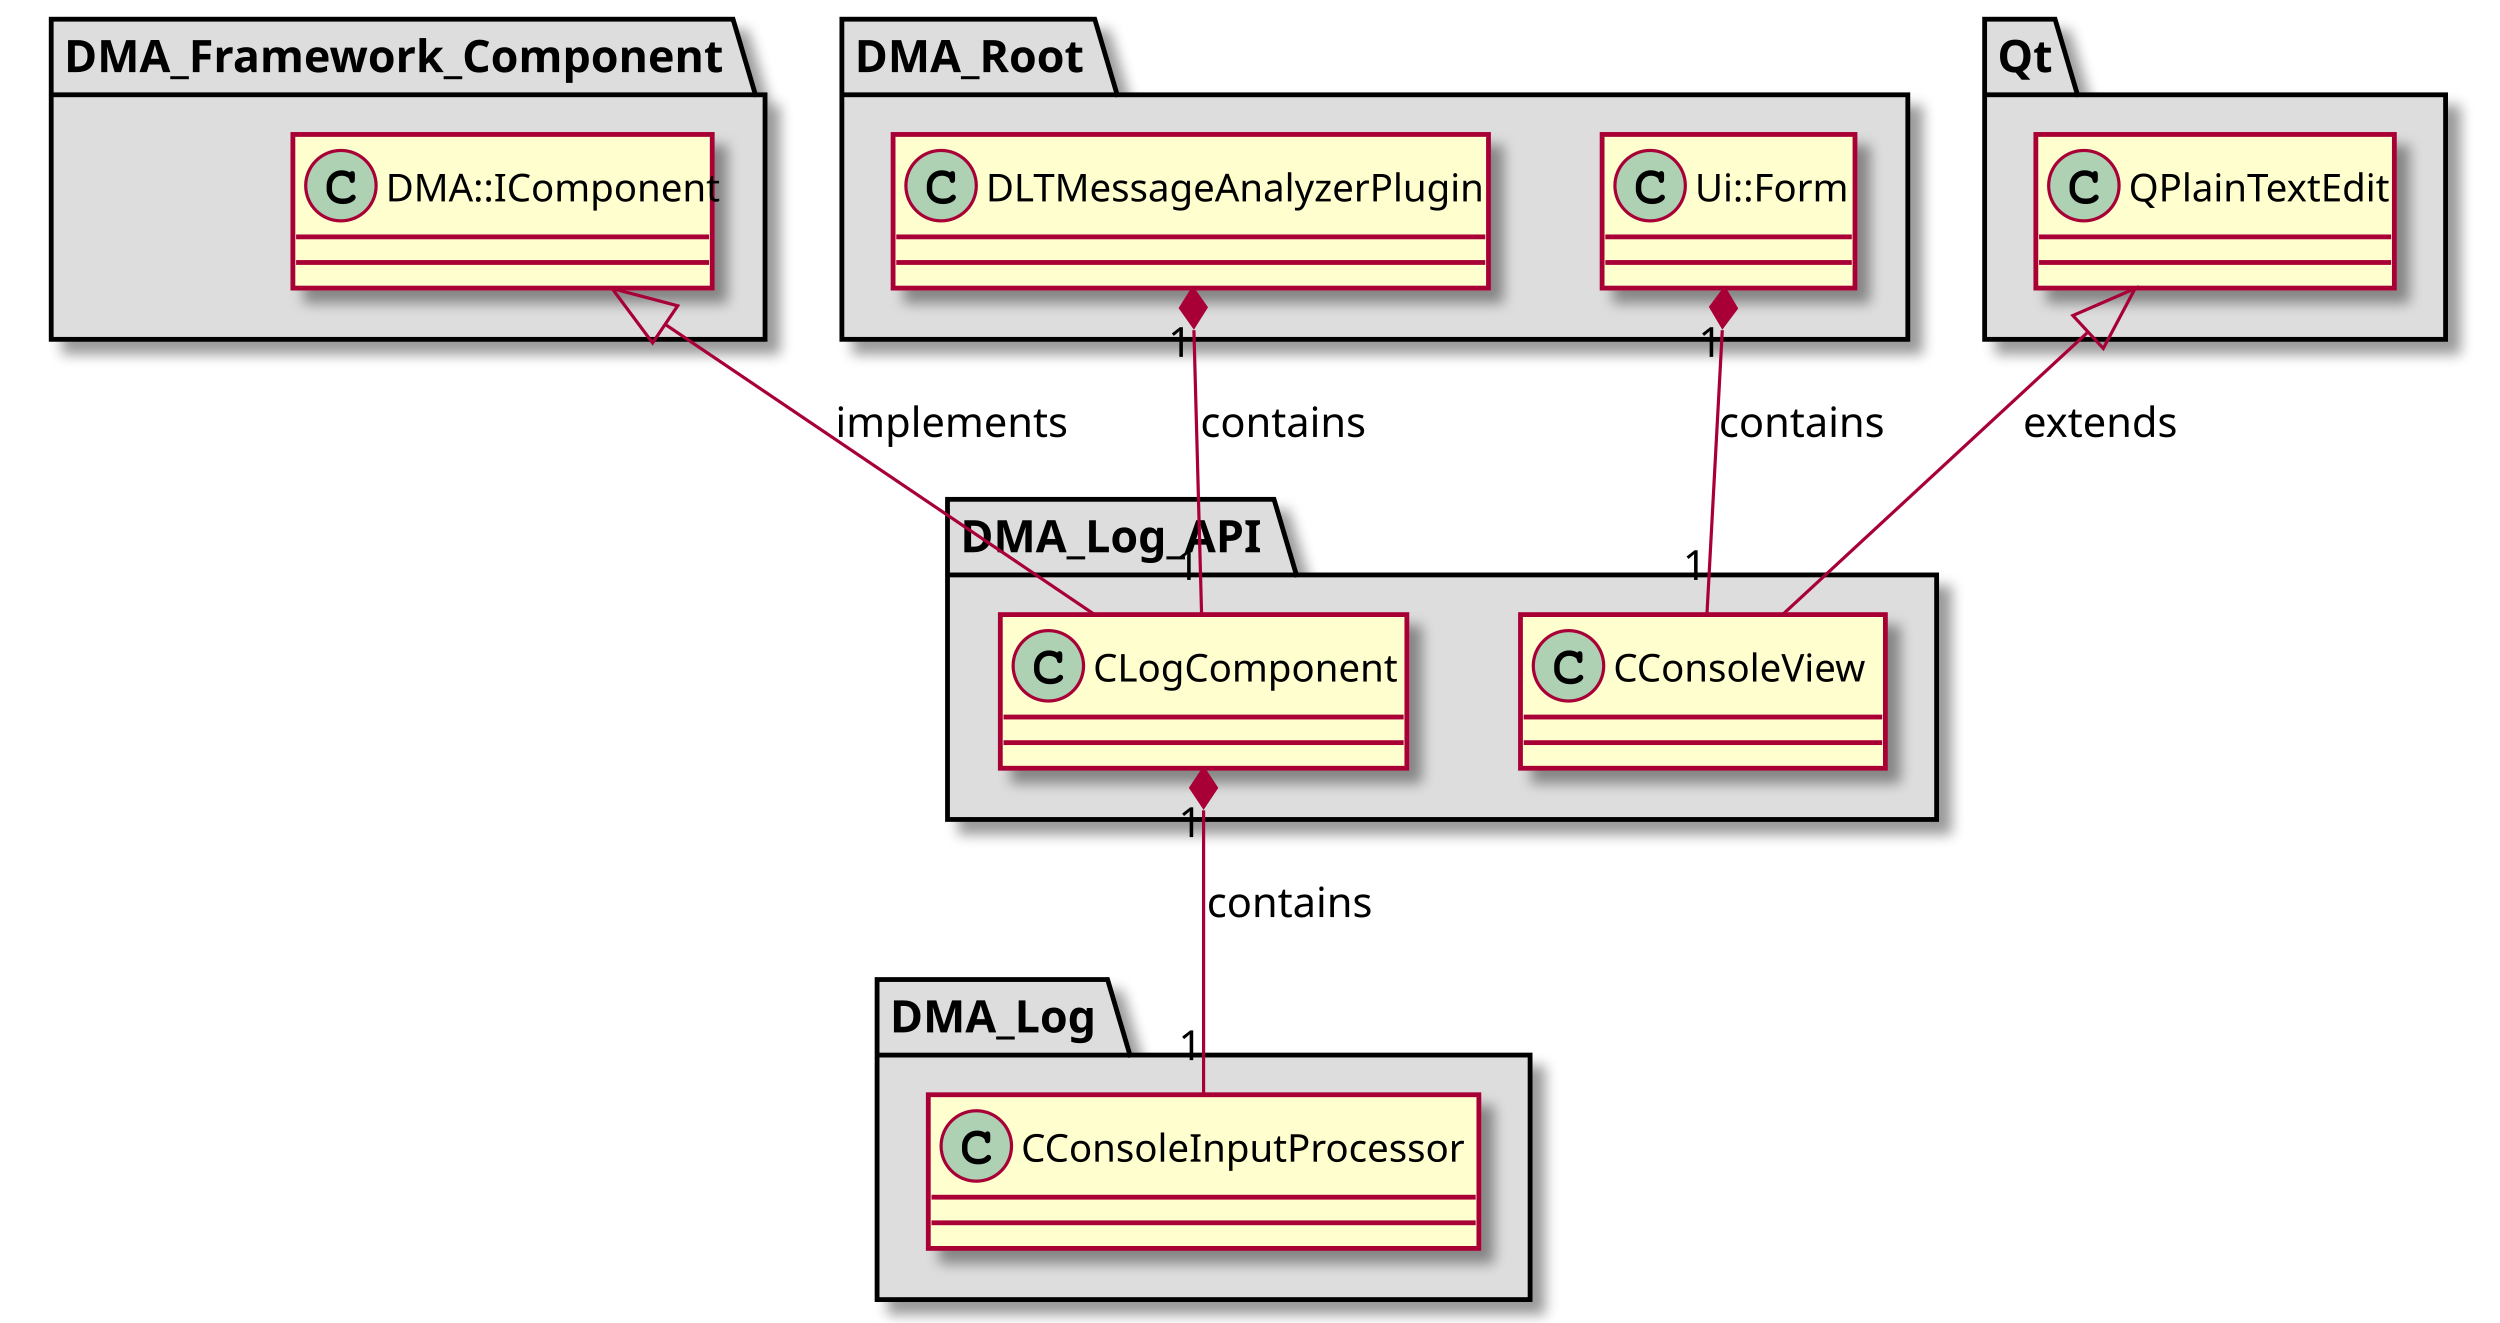
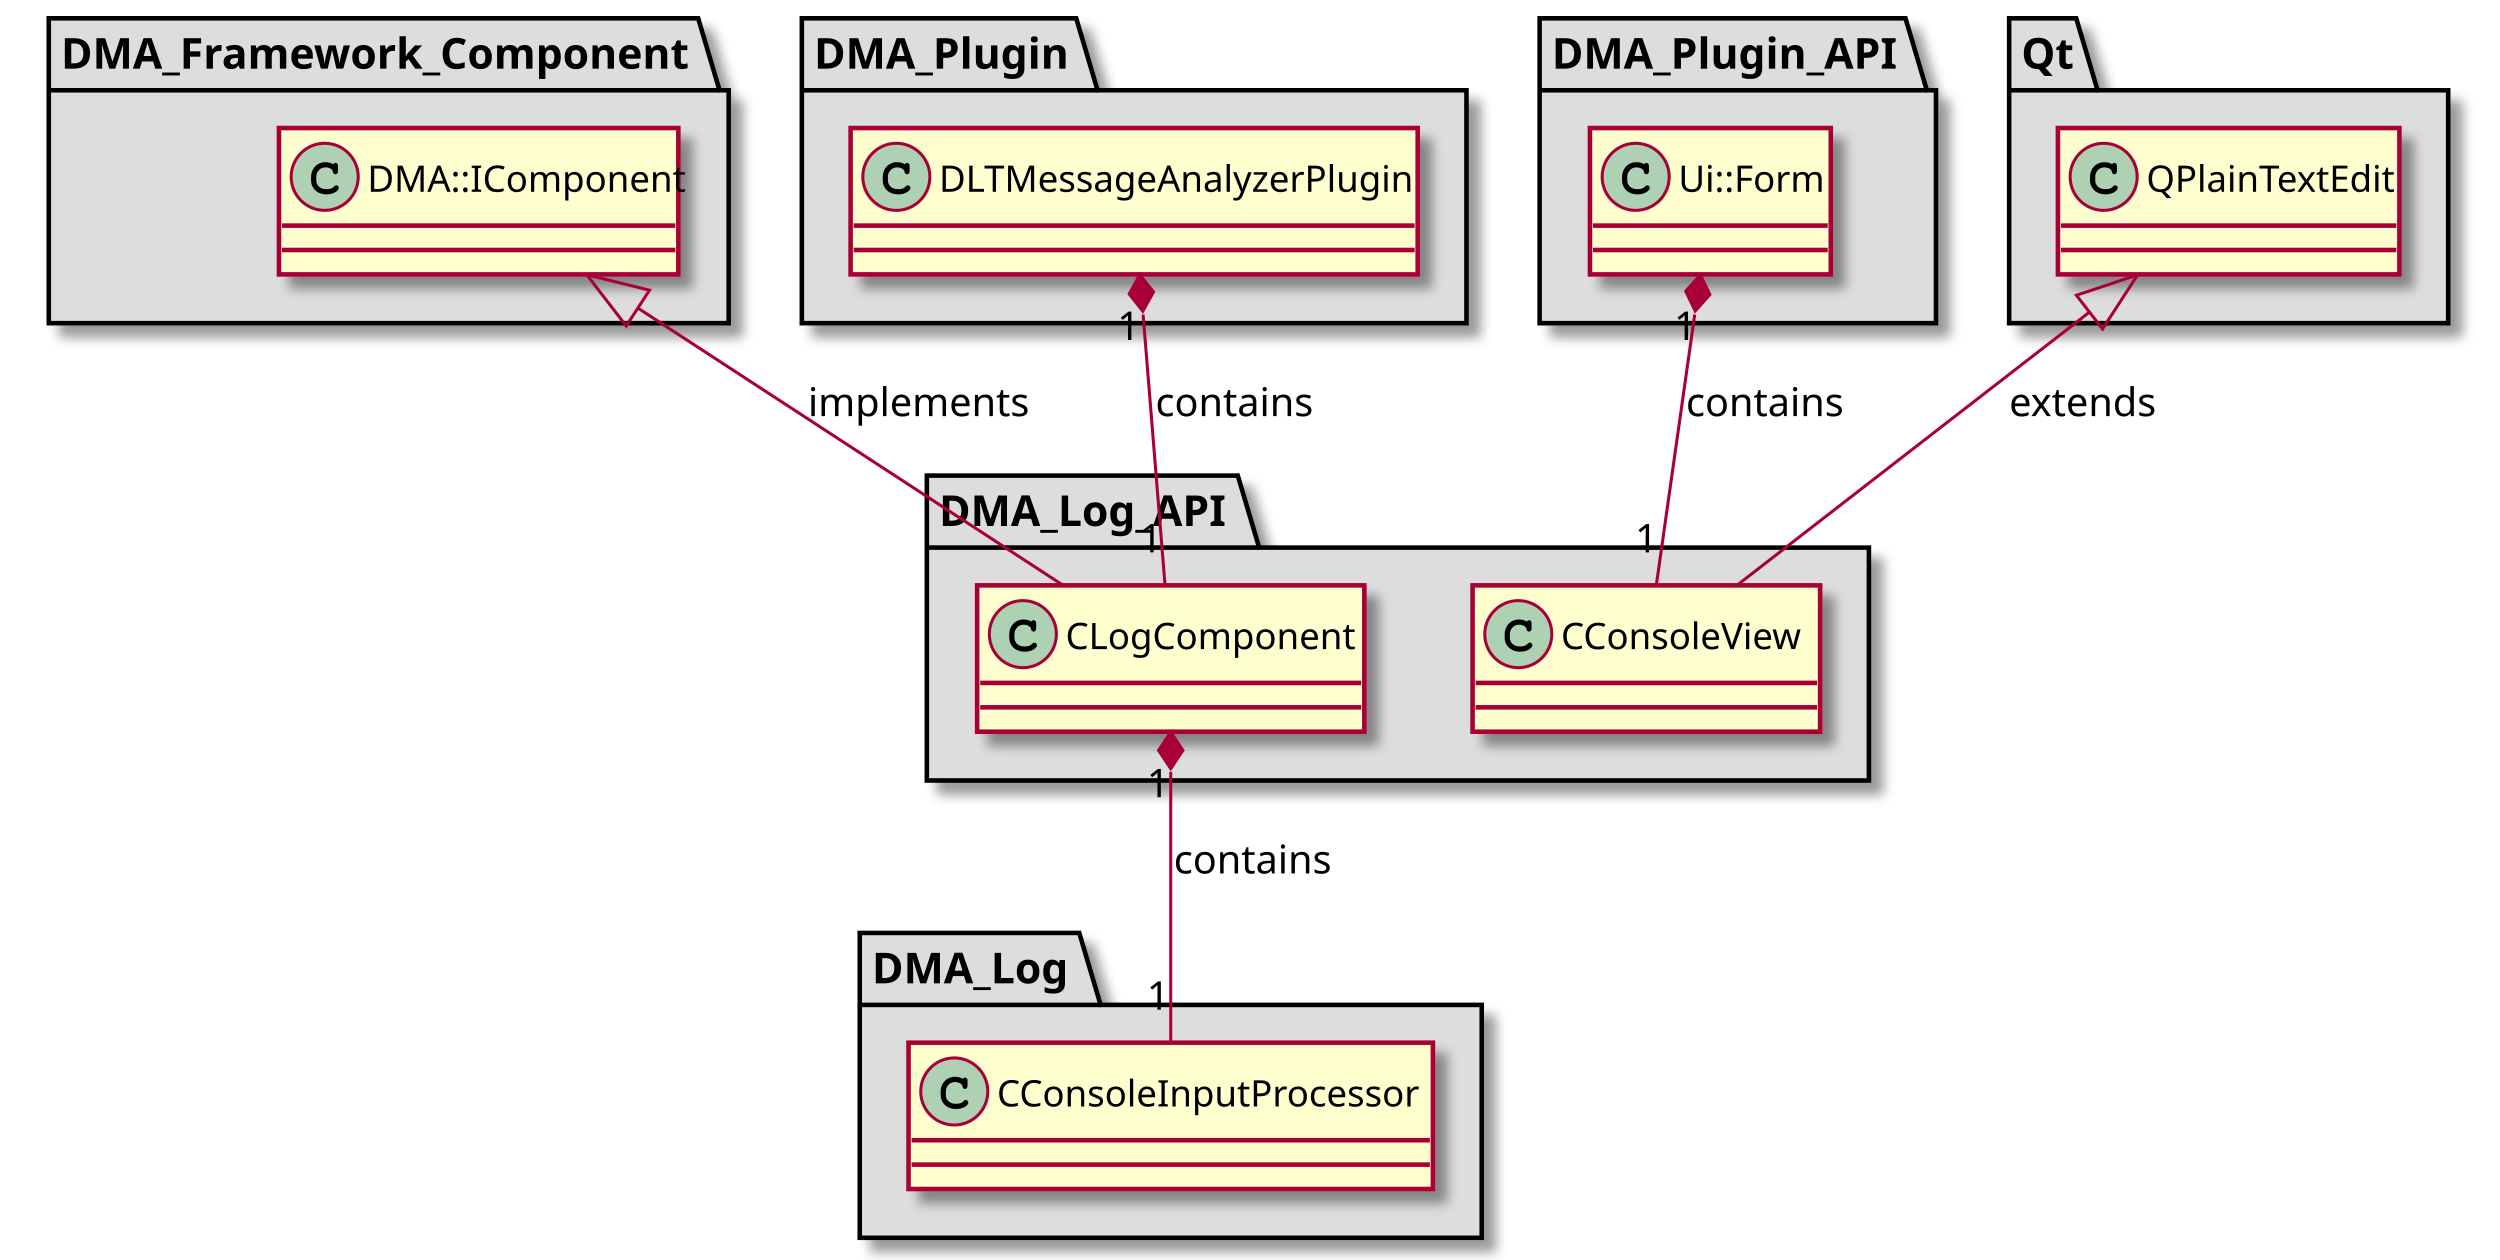
- <svg xmlns="http://www.w3.org/2000/svg" contentScriptType="application/ecmascript" contentStyleType="text/css" height="413px" preserveAspectRatio="none" style="width:781px;height:413px;background:#FEFEFE;" version="1.1" viewBox="0 0 781 413" width="781px" zoomAndPan="magnify">
+ <svg xmlns="http://www.w3.org/2000/svg" contentScriptType="application/ecmascript" contentStyleType="text/css" height="413px" preserveAspectRatio="none" style="width:820px;height:413px;background:#FEFEFE;" version="1.1" viewBox="0 0 820 413" width="820px" zoomAndPan="magnify">
  <defs>
-     <filter height="300%" id="f1wve97qsar5f6" width="300%" x="-1" y="-1">
+     <filter height="300%" id="f16251mkfklags" width="300%" x="-1" y="-1">
      <feGaussianBlur result="blurOut" stdDeviation="2.0" />
      <feColorMatrix in="blurOut" result="blurOut2" type="matrix" values="0 0 0 0 0 0 0 0 0 0 0 0 0 0 0 0 0 0 .4 0" />
      <feOffset dx="4.0" dy="4.0" in="blurOut2" result="blurOut3" />
      <feBlend in="SourceGraphic" in2="blurOut3" mode="normal" />
    </filter>
  </defs>
  <g>
-     <polygon fill="#DDDDDD" filter="url(#f1wve97qsar5f6)" points="16,6,229,6,236,29.609,239,29.609,239,106,16,106,16,6" style="stroke:#000000;stroke-width:1.5;" />
+     <polygon fill="#DDDDDD" filter="url(#f16251mkfklags)" points="16,6,229,6,236,29.609,239,29.609,239,106,16,106,16,6" style="stroke:#000000;stroke-width:1.5;" />
    <line style="stroke:#000000;stroke-width:1.5;" x1="16" x2="236" y1="29.609" y2="29.609" />
    <text fill="#000000" font-family="sans-serif" font-size="14" font-weight="bold" lengthAdjust="spacingAndGlyphs" textLength="207" x="20" y="22.533">DMA_Framework_Component</text>
-     <polygon fill="#DDDDDD" filter="url(#f1wve97qsar5f6)" points="274,306,346,306,353,329.609,478,329.609,478,406,274,406,274,306" style="stroke:#000000;stroke-width:1.5;" />
-     <line style="stroke:#000000;stroke-width:1.5;" x1="274" x2="353" y1="329.609" y2="329.609" />
-     <text fill="#000000" font-family="sans-serif" font-size="14" font-weight="bold" lengthAdjust="spacingAndGlyphs" textLength="66" x="278" y="322.533">DMA_Log</text>
-     <polygon fill="#DDDDDD" filter="url(#f1wve97qsar5f6)" points="296,156,398,156,405,179.609,605,179.609,605,256,296,256,296,156" style="stroke:#000000;stroke-width:1.5;" />
-     <line style="stroke:#000000;stroke-width:1.5;" x1="296" x2="405" y1="179.609" y2="179.609" />
-     <text fill="#000000" font-family="sans-serif" font-size="14" font-weight="bold" lengthAdjust="spacingAndGlyphs" textLength="96" x="300" y="172.533">DMA_Log_API</text>
-     <polygon fill="#DDDDDD" filter="url(#f1wve97qsar5f6)" points="263,6,342,6,349,29.609,596,29.609,596,106,263,106,263,6" style="stroke:#000000;stroke-width:1.5;" />
-     <line style="stroke:#000000;stroke-width:1.5;" x1="263" x2="349" y1="29.609" y2="29.609" />
-     <text fill="#000000" font-family="sans-serif" font-size="14" font-weight="bold" lengthAdjust="spacingAndGlyphs" textLength="73" x="267" y="22.533">DMA_Root</text>
-     <polygon fill="#DDDDDD" filter="url(#f1wve97qsar5f6)" points="620,6,642,6,649,29.609,764,29.609,764,106,620,106,620,6" style="stroke:#000000;stroke-width:1.5;" />
-     <line style="stroke:#000000;stroke-width:1.5;" x1="620" x2="649" y1="29.609" y2="29.609" />
-     <text fill="#000000" font-family="sans-serif" font-size="14" font-weight="bold" lengthAdjust="spacingAndGlyphs" textLength="16" x="624" y="22.533">Qt</text>
-     <rect codeLine="8" fill="#FEFECE" filter="url(#f1wve97qsar5f6)" height="48" id="DMA::IComponent" style="stroke:#A80036;stroke-width:1.5;" width="131" x="91.5" y="42" />
+     <polygon fill="#DDDDDD" filter="url(#f16251mkfklags)" points="282,306,354,306,361,329.609,486,329.609,486,406,282,406,282,306" style="stroke:#000000;stroke-width:1.5;" />
+     <line style="stroke:#000000;stroke-width:1.5;" x1="282" x2="361" y1="329.609" y2="329.609" />
+     <text fill="#000000" font-family="sans-serif" font-size="14" font-weight="bold" lengthAdjust="spacingAndGlyphs" textLength="66" x="286" y="322.533">DMA_Log</text>
+     <polygon fill="#DDDDDD" filter="url(#f16251mkfklags)" points="304,156,406,156,413,179.609,613,179.609,613,256,304,256,304,156" style="stroke:#000000;stroke-width:1.5;" />
+     <line style="stroke:#000000;stroke-width:1.5;" x1="304" x2="413" y1="179.609" y2="179.609" />
+     <text fill="#000000" font-family="sans-serif" font-size="14" font-weight="bold" lengthAdjust="spacingAndGlyphs" textLength="96" x="308" y="172.533">DMA_Log_API</text>
+     <polygon fill="#DDDDDD" filter="url(#f16251mkfklags)" points="263,6,353,6,360,29.609,481,29.609,481,106,263,106,263,6" style="stroke:#000000;stroke-width:1.5;" />
+     <line style="stroke:#000000;stroke-width:1.5;" x1="263" x2="360" y1="29.609" y2="29.609" />
+     <text fill="#000000" font-family="sans-serif" font-size="14" font-weight="bold" lengthAdjust="spacingAndGlyphs" textLength="84" x="267" y="22.533">DMA_Plugin</text>
+     <polygon fill="#DDDDDD" filter="url(#f16251mkfklags)" points="505,6,625,6,632,29.609,635,29.609,635,106,505,106,505,6" style="stroke:#000000;stroke-width:1.5;" />
+     <line style="stroke:#000000;stroke-width:1.5;" x1="505" x2="632" y1="29.609" y2="29.609" />
+     <text fill="#000000" font-family="sans-serif" font-size="14" font-weight="bold" lengthAdjust="spacingAndGlyphs" textLength="114" x="509" y="22.533">DMA_Plugin_API</text>
+     <polygon fill="#DDDDDD" filter="url(#f16251mkfklags)" points="659,6,681,6,688,29.609,803,29.609,803,106,659,106,659,6" style="stroke:#000000;stroke-width:1.5;" />
+     <line style="stroke:#000000;stroke-width:1.5;" x1="659" x2="688" y1="29.609" y2="29.609" />
+     <text fill="#000000" font-family="sans-serif" font-size="14" font-weight="bold" lengthAdjust="spacingAndGlyphs" textLength="16" x="663" y="22.533">Qt</text>
+     <rect codeLine="8" fill="#FEFECE" filter="url(#f16251mkfklags)" height="48" id="DMA::IComponent" style="stroke:#A80036;stroke-width:1.5;" width="131" x="91.5" y="42" />
    <ellipse cx="106.5" cy="58" fill="#ADD1B2" rx="11" ry="11" style="stroke:#A80036;stroke-width:1.0;" />
    <path d="M109.266,53.875 Q109.422,53.656 109.609,53.547 Q109.797,53.438 110.016,53.438 Q110.391,53.438 110.625,53.695 Q110.859,53.953 110.859,54.562 L110.859,56.016 Q110.859,56.625 110.625,56.891 Q110.391,57.156 110.016,57.156 Q109.672,57.156 109.469,56.953 Q109.266,56.766 109.156,56.25 Q109.109,55.891 108.922,55.703 Q108.594,55.328 107.984,55.109 Q107.375,54.891 106.75,54.891 Q105.984,54.891 105.352,55.219 Q104.719,55.547 104.227,56.297 Q103.734,57.047 103.734,58.078 L103.734,59.172 Q103.734,60.406 104.625,61.227 Q105.516,62.047 107.109,62.047 Q108.047,62.047 108.703,61.797 Q109.094,61.641 109.516,61.203 Q109.781,60.938 109.93,60.859 Q110.078,60.781 110.281,60.781 Q110.609,60.781 110.867,61.039 Q111.125,61.297 111.125,61.641 Q111.125,61.984 110.781,62.391 Q110.281,62.969 109.484,63.297 Q108.406,63.75 107.109,63.75 Q105.594,63.75 104.391,63.125 Q103.406,62.625 102.719,61.555 Q102.031,60.484 102.031,59.203 L102.031,58.047 Q102.031,56.719 102.648,55.57 Q103.266,54.422 104.359,53.805 Q105.453,53.188 106.688,53.188 Q107.422,53.188 108.07,53.352 Q108.719,53.516 109.266,53.875 Z " fill="#000000" />
    <text fill="#000000" font-family="sans-serif" font-size="12" lengthAdjust="spacingAndGlyphs" textLength="99" x="120.5" y="62.91">DMA::IComponent</text>
    <line style="stroke:#A80036;stroke-width:1.5;" x1="92.5" x2="221.5" y1="74" y2="74" />
    <line style="stroke:#A80036;stroke-width:1.5;" x1="92.5" x2="221.5" y1="82" y2="82" />
-     <rect codeLine="17" fill="#FEFECE" filter="url(#f1wve97qsar5f6)" height="48" id="CConsoleInputProcessor" style="stroke:#A80036;stroke-width:1.5;" width="172" x="290" y="342" />
-     <ellipse cx="305" cy="358" fill="#ADD1B2" rx="11" ry="11" style="stroke:#A80036;stroke-width:1.0;" />
-     <path d="M307.766,353.875 Q307.922,353.656 308.109,353.547 Q308.297,353.438 308.516,353.438 Q308.891,353.438 309.125,353.695 Q309.359,353.953 309.359,354.562 L309.359,356.016 Q309.359,356.625 309.125,356.891 Q308.891,357.156 308.516,357.156 Q308.172,357.156 307.969,356.953 Q307.766,356.766 307.656,356.25 Q307.609,355.891 307.422,355.703 Q307.094,355.328 306.484,355.109 Q305.875,354.891 305.25,354.891 Q304.484,354.891 303.852,355.219 Q303.219,355.547 302.727,356.297 Q302.234,357.047 302.234,358.078 L302.234,359.172 Q302.234,360.406 303.125,361.227 Q304.016,362.047 305.609,362.047 Q306.547,362.047 307.203,361.797 Q307.594,361.641 308.016,361.203 Q308.281,360.938 308.43,360.859 Q308.578,360.781 308.781,360.781 Q309.109,360.781 309.367,361.039 Q309.625,361.297 309.625,361.641 Q309.625,361.984 309.281,362.391 Q308.781,362.969 307.984,363.297 Q306.906,363.75 305.609,363.75 Q304.094,363.75 302.891,363.125 Q301.906,362.625 301.219,361.555 Q300.531,360.484 300.531,359.203 L300.531,358.047 Q300.531,356.719 301.148,355.57 Q301.766,354.422 302.859,353.805 Q303.953,353.188 305.188,353.188 Q305.922,353.188 306.57,353.352 Q307.219,353.516 307.766,353.875 Z " fill="#000000" />
-     <text fill="#000000" font-family="sans-serif" font-size="12" lengthAdjust="spacingAndGlyphs" textLength="140" x="319" y="362.91">CConsoleInputProcessor</text>
-     <line style="stroke:#A80036;stroke-width:1.5;" x1="291" x2="461" y1="374" y2="374" />
-     <line style="stroke:#A80036;stroke-width:1.5;" x1="291" x2="461" y1="382" y2="382" />
-     <rect codeLine="26" fill="#FEFECE" filter="url(#f1wve97qsar5f6)" height="48" id="CConsoleView" style="stroke:#A80036;stroke-width:1.5;" width="114" x="475" y="192" />
-     <ellipse cx="490" cy="208" fill="#ADD1B2" rx="11" ry="11" style="stroke:#A80036;stroke-width:1.0;" />
-     <path d="M492.766,203.875 Q492.922,203.656 493.109,203.547 Q493.297,203.438 493.516,203.438 Q493.891,203.438 494.125,203.695 Q494.359,203.953 494.359,204.562 L494.359,206.016 Q494.359,206.625 494.125,206.891 Q493.891,207.156 493.516,207.156 Q493.172,207.156 492.969,206.953 Q492.766,206.766 492.656,206.25 Q492.609,205.891 492.422,205.703 Q492.094,205.328 491.484,205.109 Q490.875,204.891 490.25,204.891 Q489.484,204.891 488.852,205.219 Q488.219,205.547 487.727,206.297 Q487.234,207.047 487.234,208.078 L487.234,209.172 Q487.234,210.406 488.125,211.227 Q489.016,212.047 490.609,212.047 Q491.547,212.047 492.203,211.797 Q492.594,211.641 493.016,211.203 Q493.281,210.938 493.43,210.859 Q493.578,210.781 493.781,210.781 Q494.109,210.781 494.367,211.039 Q494.625,211.297 494.625,211.641 Q494.625,211.984 494.281,212.391 Q493.781,212.969 492.984,213.297 Q491.906,213.75 490.609,213.75 Q489.094,213.75 487.891,213.125 Q486.906,212.625 486.219,211.555 Q485.531,210.484 485.531,209.203 L485.531,208.047 Q485.531,206.719 486.148,205.57 Q486.766,204.422 487.859,203.805 Q488.953,203.188 490.188,203.188 Q490.922,203.188 491.57,203.352 Q492.219,203.516 492.766,203.875 Z " fill="#000000" />
-     <text fill="#000000" font-family="sans-serif" font-size="12" lengthAdjust="spacingAndGlyphs" textLength="82" x="504" y="212.91">CConsoleView</text>
-     <line style="stroke:#A80036;stroke-width:1.5;" x1="476" x2="588" y1="224" y2="224" />
-     <line style="stroke:#A80036;stroke-width:1.5;" x1="476" x2="588" y1="232" y2="232" />
-     <rect codeLine="30" fill="#FEFECE" filter="url(#f1wve97qsar5f6)" height="48" id="CLogComponent" style="stroke:#A80036;stroke-width:1.5;" width="127" x="312.5" y="192" />
-     <ellipse cx="327.5" cy="208" fill="#ADD1B2" rx="11" ry="11" style="stroke:#A80036;stroke-width:1.0;" />
-     <path d="M330.266,203.875 Q330.422,203.656 330.609,203.547 Q330.797,203.438 331.016,203.438 Q331.391,203.438 331.625,203.695 Q331.859,203.953 331.859,204.562 L331.859,206.016 Q331.859,206.625 331.625,206.891 Q331.391,207.156 331.016,207.156 Q330.672,207.156 330.469,206.953 Q330.266,206.766 330.156,206.25 Q330.109,205.891 329.922,205.703 Q329.594,205.328 328.984,205.109 Q328.375,204.891 327.75,204.891 Q326.984,204.891 326.352,205.219 Q325.719,205.547 325.227,206.297 Q324.734,207.047 324.734,208.078 L324.734,209.172 Q324.734,210.406 325.625,211.227 Q326.516,212.047 328.109,212.047 Q329.047,212.047 329.703,211.797 Q330.094,211.641 330.516,211.203 Q330.781,210.938 330.93,210.859 Q331.078,210.781 331.281,210.781 Q331.609,210.781 331.867,211.039 Q332.125,211.297 332.125,211.641 Q332.125,211.984 331.781,212.391 Q331.281,212.969 330.484,213.297 Q329.406,213.75 328.109,213.75 Q326.594,213.75 325.391,213.125 Q324.406,212.625 323.719,211.555 Q323.031,210.484 323.031,209.203 L323.031,208.047 Q323.031,206.719 323.648,205.57 Q324.266,204.422 325.359,203.805 Q326.453,203.188 327.688,203.188 Q328.422,203.188 329.07,203.352 Q329.719,203.516 330.266,203.875 Z " fill="#000000" />
-     <text fill="#000000" font-family="sans-serif" font-size="12" lengthAdjust="spacingAndGlyphs" textLength="95" x="341.5" y="212.91">CLogComponent</text>
-     <line style="stroke:#A80036;stroke-width:1.5;" x1="313.5" x2="438.5" y1="224" y2="224" />
-     <line style="stroke:#A80036;stroke-width:1.5;" x1="313.5" x2="438.5" y1="232" y2="232" />
-     <rect codeLine="39" fill="#FEFECE" filter="url(#f1wve97qsar5f6)" height="48" id="DLTMessageAnalyzerPlugin" style="stroke:#A80036;stroke-width:1.5;" width="186" x="279" y="42" />
+     <rect codeLine="17" fill="#FEFECE" filter="url(#f16251mkfklags)" height="48" id="CConsoleInputProcessor" style="stroke:#A80036;stroke-width:1.5;" width="172" x="298" y="342" />
+     <ellipse cx="313" cy="358" fill="#ADD1B2" rx="11" ry="11" style="stroke:#A80036;stroke-width:1.0;" />
+     <path d="M315.766,353.875 Q315.922,353.656 316.109,353.547 Q316.297,353.438 316.516,353.438 Q316.891,353.438 317.125,353.695 Q317.359,353.953 317.359,354.562 L317.359,356.016 Q317.359,356.625 317.125,356.891 Q316.891,357.156 316.516,357.156 Q316.172,357.156 315.969,356.953 Q315.766,356.766 315.656,356.25 Q315.609,355.891 315.422,355.703 Q315.094,355.328 314.484,355.109 Q313.875,354.891 313.25,354.891 Q312.484,354.891 311.852,355.219 Q311.219,355.547 310.727,356.297 Q310.234,357.047 310.234,358.078 L310.234,359.172 Q310.234,360.406 311.125,361.227 Q312.016,362.047 313.609,362.047 Q314.547,362.047 315.203,361.797 Q315.594,361.641 316.016,361.203 Q316.281,360.938 316.43,360.859 Q316.578,360.781 316.781,360.781 Q317.109,360.781 317.367,361.039 Q317.625,361.297 317.625,361.641 Q317.625,361.984 317.281,362.391 Q316.781,362.969 315.984,363.297 Q314.906,363.75 313.609,363.75 Q312.094,363.75 310.891,363.125 Q309.906,362.625 309.219,361.555 Q308.531,360.484 308.531,359.203 L308.531,358.047 Q308.531,356.719 309.148,355.57 Q309.766,354.422 310.859,353.805 Q311.953,353.188 313.188,353.188 Q313.922,353.188 314.57,353.352 Q315.219,353.516 315.766,353.875 Z " fill="#000000" />
+     <text fill="#000000" font-family="sans-serif" font-size="12" lengthAdjust="spacingAndGlyphs" textLength="140" x="327" y="362.91">CConsoleInputProcessor</text>
+     <line style="stroke:#A80036;stroke-width:1.5;" x1="299" x2="469" y1="374" y2="374" />
+     <line style="stroke:#A80036;stroke-width:1.5;" x1="299" x2="469" y1="382" y2="382" />
+     <rect codeLine="26" fill="#FEFECE" filter="url(#f16251mkfklags)" height="48" id="CConsoleView" style="stroke:#A80036;stroke-width:1.5;" width="114" x="483" y="192" />
+     <ellipse cx="498" cy="208" fill="#ADD1B2" rx="11" ry="11" style="stroke:#A80036;stroke-width:1.0;" />
+     <path d="M500.766,203.875 Q500.922,203.656 501.109,203.547 Q501.297,203.438 501.516,203.438 Q501.891,203.438 502.125,203.695 Q502.359,203.953 502.359,204.562 L502.359,206.016 Q502.359,206.625 502.125,206.891 Q501.891,207.156 501.516,207.156 Q501.172,207.156 500.969,206.953 Q500.766,206.766 500.656,206.25 Q500.609,205.891 500.422,205.703 Q500.094,205.328 499.484,205.109 Q498.875,204.891 498.25,204.891 Q497.484,204.891 496.852,205.219 Q496.219,205.547 495.727,206.297 Q495.234,207.047 495.234,208.078 L495.234,209.172 Q495.234,210.406 496.125,211.227 Q497.016,212.047 498.609,212.047 Q499.547,212.047 500.203,211.797 Q500.594,211.641 501.016,211.203 Q501.281,210.938 501.43,210.859 Q501.578,210.781 501.781,210.781 Q502.109,210.781 502.367,211.039 Q502.625,211.297 502.625,211.641 Q502.625,211.984 502.281,212.391 Q501.781,212.969 500.984,213.297 Q499.906,213.75 498.609,213.75 Q497.094,213.75 495.891,213.125 Q494.906,212.625 494.219,211.555 Q493.531,210.484 493.531,209.203 L493.531,208.047 Q493.531,206.719 494.148,205.57 Q494.766,204.422 495.859,203.805 Q496.953,203.188 498.188,203.188 Q498.922,203.188 499.57,203.352 Q500.219,203.516 500.766,203.875 Z " fill="#000000" />
+     <text fill="#000000" font-family="sans-serif" font-size="12" lengthAdjust="spacingAndGlyphs" textLength="82" x="512" y="212.91">CConsoleView</text>
+     <line style="stroke:#A80036;stroke-width:1.5;" x1="484" x2="596" y1="224" y2="224" />
+     <line style="stroke:#A80036;stroke-width:1.5;" x1="484" x2="596" y1="232" y2="232" />
+     <rect codeLine="30" fill="#FEFECE" filter="url(#f16251mkfklags)" height="48" id="CLogComponent" style="stroke:#A80036;stroke-width:1.5;" width="127" x="320.5" y="192" />
+     <ellipse cx="335.5" cy="208" fill="#ADD1B2" rx="11" ry="11" style="stroke:#A80036;stroke-width:1.0;" />
+     <path d="M338.266,203.875 Q338.422,203.656 338.609,203.547 Q338.797,203.438 339.016,203.438 Q339.391,203.438 339.625,203.695 Q339.859,203.953 339.859,204.562 L339.859,206.016 Q339.859,206.625 339.625,206.891 Q339.391,207.156 339.016,207.156 Q338.672,207.156 338.469,206.953 Q338.266,206.766 338.156,206.25 Q338.109,205.891 337.922,205.703 Q337.594,205.328 336.984,205.109 Q336.375,204.891 335.75,204.891 Q334.984,204.891 334.352,205.219 Q333.719,205.547 333.227,206.297 Q332.734,207.047 332.734,208.078 L332.734,209.172 Q332.734,210.406 333.625,211.227 Q334.516,212.047 336.109,212.047 Q337.047,212.047 337.703,211.797 Q338.094,211.641 338.516,211.203 Q338.781,210.938 338.93,210.859 Q339.078,210.781 339.281,210.781 Q339.609,210.781 339.867,211.039 Q340.125,211.297 340.125,211.641 Q340.125,211.984 339.781,212.391 Q339.281,212.969 338.484,213.297 Q337.406,213.75 336.109,213.75 Q334.594,213.75 333.391,213.125 Q332.406,212.625 331.719,211.555 Q331.031,210.484 331.031,209.203 L331.031,208.047 Q331.031,206.719 331.648,205.57 Q332.266,204.422 333.359,203.805 Q334.453,203.188 335.688,203.188 Q336.422,203.188 337.07,203.352 Q337.719,203.516 338.266,203.875 Z " fill="#000000" />
+     <text fill="#000000" font-family="sans-serif" font-size="12" lengthAdjust="spacingAndGlyphs" textLength="95" x="349.5" y="212.91">CLogComponent</text>
+     <line style="stroke:#A80036;stroke-width:1.5;" x1="321.5" x2="446.5" y1="224" y2="224" />
+     <line style="stroke:#A80036;stroke-width:1.5;" x1="321.5" x2="446.5" y1="232" y2="232" />
+     <rect codeLine="39" fill="#FEFECE" filter="url(#f16251mkfklags)" height="48" id="DLTMessageAnalyzerPlugin" style="stroke:#A80036;stroke-width:1.5;" width="186" x="279" y="42" />
    <ellipse cx="294" cy="58" fill="#ADD1B2" rx="11" ry="11" style="stroke:#A80036;stroke-width:1.0;" />
    <path d="M296.766,53.875 Q296.922,53.656 297.109,53.547 Q297.297,53.438 297.516,53.438 Q297.891,53.438 298.125,53.695 Q298.359,53.953 298.359,54.562 L298.359,56.016 Q298.359,56.625 298.125,56.891 Q297.891,57.156 297.516,57.156 Q297.172,57.156 296.969,56.953 Q296.766,56.766 296.656,56.25 Q296.609,55.891 296.422,55.703 Q296.094,55.328 295.484,55.109 Q294.875,54.891 294.25,54.891 Q293.484,54.891 292.852,55.219 Q292.219,55.547 291.727,56.297 Q291.234,57.047 291.234,58.078 L291.234,59.172 Q291.234,60.406 292.125,61.227 Q293.016,62.047 294.609,62.047 Q295.547,62.047 296.203,61.797 Q296.594,61.641 297.016,61.203 Q297.281,60.938 297.43,60.859 Q297.578,60.781 297.781,60.781 Q298.109,60.781 298.367,61.039 Q298.625,61.297 298.625,61.641 Q298.625,61.984 298.281,62.391 Q297.781,62.969 296.984,63.297 Q295.906,63.75 294.609,63.75 Q293.094,63.75 291.891,63.125 Q290.906,62.625 290.219,61.555 Q289.531,60.484 289.531,59.203 L289.531,58.047 Q289.531,56.719 290.148,55.57 Q290.766,54.422 291.859,53.805 Q292.953,53.188 294.188,53.188 Q294.922,53.188 295.57,53.352 Q296.219,53.516 296.766,53.875 Z " fill="#000000" />
    <text fill="#000000" font-family="sans-serif" font-size="12" lengthAdjust="spacingAndGlyphs" textLength="154" x="308" y="62.91">DLTMessageAnalyzerPlugin</text>
    <line style="stroke:#A80036;stroke-width:1.5;" x1="280" x2="464" y1="74" y2="74" />
    <line style="stroke:#A80036;stroke-width:1.5;" x1="280" x2="464" y1="82" y2="82" />
-     <rect codeLine="43" fill="#FEFECE" filter="url(#f1wve97qsar5f6)" height="48" id="Ui::Form" style="stroke:#A80036;stroke-width:1.5;" width="79" x="500.5" y="42" />
-     <ellipse cx="515.5" cy="58" fill="#ADD1B2" rx="11" ry="11" style="stroke:#A80036;stroke-width:1.0;" />
-     <path d="M518.266,53.875 Q518.422,53.656 518.609,53.547 Q518.797,53.438 519.016,53.438 Q519.391,53.438 519.625,53.695 Q519.859,53.953 519.859,54.562 L519.859,56.016 Q519.859,56.625 519.625,56.891 Q519.391,57.156 519.016,57.156 Q518.672,57.156 518.469,56.953 Q518.266,56.766 518.156,56.25 Q518.109,55.891 517.922,55.703 Q517.594,55.328 516.984,55.109 Q516.375,54.891 515.75,54.891 Q514.984,54.891 514.352,55.219 Q513.719,55.547 513.227,56.297 Q512.734,57.047 512.734,58.078 L512.734,59.172 Q512.734,60.406 513.625,61.227 Q514.516,62.047 516.109,62.047 Q517.047,62.047 517.703,61.797 Q518.094,61.641 518.516,61.203 Q518.781,60.938 518.93,60.859 Q519.078,60.781 519.281,60.781 Q519.609,60.781 519.867,61.039 Q520.125,61.297 520.125,61.641 Q520.125,61.984 519.781,62.391 Q519.281,62.969 518.484,63.297 Q517.406,63.75 516.109,63.75 Q514.594,63.75 513.391,63.125 Q512.406,62.625 511.719,61.555 Q511.031,60.484 511.031,59.203 L511.031,58.047 Q511.031,56.719 511.648,55.57 Q512.266,54.422 513.359,53.805 Q514.453,53.188 515.688,53.188 Q516.422,53.188 517.07,53.352 Q517.719,53.516 518.266,53.875 Z " fill="#000000" />
-     <text fill="#000000" font-family="sans-serif" font-size="12" lengthAdjust="spacingAndGlyphs" textLength="47" x="529.5" y="62.91">Ui::Form</text>
-     <line style="stroke:#A80036;stroke-width:1.5;" x1="501.5" x2="578.5" y1="74" y2="74" />
-     <line style="stroke:#A80036;stroke-width:1.5;" x1="501.5" x2="578.5" y1="82" y2="82" />
-     <rect codeLine="52" fill="#FEFECE" filter="url(#f1wve97qsar5f6)" height="48" id="QPlainTextEdit" style="stroke:#A80036;stroke-width:1.5;" width="112" x="636" y="42" />
-     <ellipse cx="651" cy="58" fill="#ADD1B2" rx="11" ry="11" style="stroke:#A80036;stroke-width:1.0;" />
-     <path d="M653.766,53.875 Q653.922,53.656 654.109,53.547 Q654.297,53.438 654.516,53.438 Q654.891,53.438 655.125,53.695 Q655.359,53.953 655.359,54.562 L655.359,56.016 Q655.359,56.625 655.125,56.891 Q654.891,57.156 654.516,57.156 Q654.172,57.156 653.969,56.953 Q653.766,56.766 653.656,56.25 Q653.609,55.891 653.422,55.703 Q653.094,55.328 652.484,55.109 Q651.875,54.891 651.25,54.891 Q650.484,54.891 649.852,55.219 Q649.219,55.547 648.727,56.297 Q648.234,57.047 648.234,58.078 L648.234,59.172 Q648.234,60.406 649.125,61.227 Q650.016,62.047 651.609,62.047 Q652.547,62.047 653.203,61.797 Q653.594,61.641 654.016,61.203 Q654.281,60.938 654.43,60.859 Q654.578,60.781 654.781,60.781 Q655.109,60.781 655.367,61.039 Q655.625,61.297 655.625,61.641 Q655.625,61.984 655.281,62.391 Q654.781,62.969 653.984,63.297 Q652.906,63.75 651.609,63.75 Q650.094,63.75 648.891,63.125 Q647.906,62.625 647.219,61.555 Q646.531,60.484 646.531,59.203 L646.531,58.047 Q646.531,56.719 647.148,55.57 Q647.766,54.422 648.859,53.805 Q649.953,53.188 651.188,53.188 Q651.922,53.188 652.57,53.352 Q653.219,53.516 653.766,53.875 Z " fill="#000000" />
-     <text fill="#000000" font-family="sans-serif" font-size="12" lengthAdjust="spacingAndGlyphs" textLength="80" x="665" y="62.91">QPlainTextEdit</text>
-     <line style="stroke:#A80036;stroke-width:1.5;" x1="637" x2="747" y1="74" y2="74" />
-     <line style="stroke:#A80036;stroke-width:1.5;" x1="637" x2="747" y1="82" y2="82" />
-     <path codeLine="59" d="M652.054,103.95 C622.278,131.493 582.526,168.264 557.088,191.794 " fill="none" id="QPlainTextEdit-backto-CConsoleView" style="stroke:#A80036;stroke-width:1.0;" />
-     <polygon fill="none" points="647.565,98.567,667,90.125,657.071,108.845,647.565,98.567" style="stroke:#A80036;stroke-width:1.0;" />
-     <text fill="#000000" font-family="sans-serif" font-size="13" lengthAdjust="spacingAndGlyphs" textLength="46" x="632" y="136.495">extends</text>
-     <path codeLine="60" d="M208.052,101.501 C249.155,129.278 305.8,167.559 341.661,191.794 " fill="none" id="DMA::IComponent-backto-CLogComponent" style="stroke:#A80036;stroke-width:1.0;" />
-     <polygon fill="none" points="203.87,107.123,191.219,90.125,211.709,95.524,203.87,107.123" style="stroke:#A80036;stroke-width:1.0;" />
-     <text fill="#000000" font-family="sans-serif" font-size="13" lengthAdjust="spacingAndGlyphs" textLength="67" x="261" y="136.495">implements</text>
-     <path codeLine="63" d="M376,253.15 C376,280.682 376,317.78 376,341.549 " fill="none" id="CLogComponent-backto-CConsoleInputProcessor" style="stroke:#A80036;stroke-width:1.0;" />
-     <polygon fill="#A80036" points="376,240.125,372,246.125,376,252.125,380,246.125,376,240.125" style="stroke:#A80036;stroke-width:1.0;" />
-     <text fill="#000000" font-family="sans-serif" font-size="13" lengthAdjust="spacingAndGlyphs" textLength="49" x="377" y="286.495">contains</text>
-     <text fill="#000000" font-family="sans-serif" font-size="13" lengthAdjust="spacingAndGlyphs" textLength="7" x="368.147" y="261.493">1</text>
-     <text fill="#000000" font-family="sans-serif" font-size="13" lengthAdjust="spacingAndGlyphs" textLength="7" x="368.147" y="331.177">1</text>
-     <path codeLine="64" d="M372.977,103.15 C373.721,130.682 374.724,167.78 375.366,191.549 " fill="none" id="DLTMessageAnalyzerPlugin-backto-CLogComponent" style="stroke:#A80036;stroke-width:1.0;" />
-     <polygon fill="#A80036" points="372.625,90.125,368.789,96.231,372.949,102.121,376.786,96.015,372.625,90.125" style="stroke:#A80036;stroke-width:1.0;" />
-     <text fill="#000000" font-family="sans-serif" font-size="13" lengthAdjust="spacingAndGlyphs" textLength="49" x="375" y="136.495">contains</text>
-     <text fill="#000000" font-family="sans-serif" font-size="13" lengthAdjust="spacingAndGlyphs" textLength="7" x="364.924" y="111.493">1</text>
-     <text fill="#000000" font-family="sans-serif" font-size="13" lengthAdjust="spacingAndGlyphs" textLength="7" x="367.358" y="181.177">1</text>
-     <path codeLine="65" d="M538.046,103.15 C536.558,130.682 534.552,167.78 533.268,191.549 " fill="none" id="Ui::Form-backto-CConsoleView" style="stroke:#A80036;stroke-width:1.0;" />
-     <polygon fill="#A80036" points="538.75,90.125,534.432,95.9,538.101,102.107,542.42,96.332,538.75,90.125" style="stroke:#A80036;stroke-width:1.0;" />
-     <text fill="#000000" font-family="sans-serif" font-size="13" lengthAdjust="spacingAndGlyphs" textLength="49" x="537" y="136.495">contains</text>
-     <text fill="#000000" font-family="sans-serif" font-size="13" lengthAdjust="spacingAndGlyphs" textLength="7" x="530.592" y="111.493">1</text>
-     <text fill="#000000" font-family="sans-serif" font-size="13" lengthAdjust="spacingAndGlyphs" textLength="7" x="525.724" y="181.177">1</text>
+     <rect codeLine="48" fill="#FEFECE" filter="url(#f16251mkfklags)" height="48" id="Ui::Form" style="stroke:#A80036;stroke-width:1.5;" width="79" x="521.5" y="42" />
+     <ellipse cx="536.5" cy="58" fill="#ADD1B2" rx="11" ry="11" style="stroke:#A80036;stroke-width:1.0;" />
+     <path d="M539.266,53.875 Q539.422,53.656 539.609,53.547 Q539.797,53.438 540.016,53.438 Q540.391,53.438 540.625,53.695 Q540.859,53.953 540.859,54.562 L540.859,56.016 Q540.859,56.625 540.625,56.891 Q540.391,57.156 540.016,57.156 Q539.672,57.156 539.469,56.953 Q539.266,56.766 539.156,56.25 Q539.109,55.891 538.922,55.703 Q538.594,55.328 537.984,55.109 Q537.375,54.891 536.75,54.891 Q535.984,54.891 535.352,55.219 Q534.719,55.547 534.227,56.297 Q533.734,57.047 533.734,58.078 L533.734,59.172 Q533.734,60.406 534.625,61.227 Q535.516,62.047 537.109,62.047 Q538.047,62.047 538.703,61.797 Q539.094,61.641 539.516,61.203 Q539.781,60.938 539.93,60.859 Q540.078,60.781 540.281,60.781 Q540.609,60.781 540.867,61.039 Q541.125,61.297 541.125,61.641 Q541.125,61.984 540.781,62.391 Q540.281,62.969 539.484,63.297 Q538.406,63.75 537.109,63.75 Q535.594,63.75 534.391,63.125 Q533.406,62.625 532.719,61.555 Q532.031,60.484 532.031,59.203 L532.031,58.047 Q532.031,56.719 532.648,55.57 Q533.266,54.422 534.359,53.805 Q535.453,53.188 536.688,53.188 Q537.422,53.188 538.07,53.352 Q538.719,53.516 539.266,53.875 Z " fill="#000000" />
+     <text fill="#000000" font-family="sans-serif" font-size="12" lengthAdjust="spacingAndGlyphs" textLength="47" x="550.5" y="62.91">Ui::Form</text>
+     <line style="stroke:#A80036;stroke-width:1.5;" x1="522.5" x2="599.5" y1="74" y2="74" />
+     <line style="stroke:#A80036;stroke-width:1.5;" x1="522.5" x2="599.5" y1="82" y2="82" />
+     <rect codeLine="57" fill="#FEFECE" filter="url(#f16251mkfklags)" height="48" id="QPlainTextEdit" style="stroke:#A80036;stroke-width:1.5;" width="112" x="675" y="42" />
+     <ellipse cx="690" cy="58" fill="#ADD1B2" rx="11" ry="11" style="stroke:#A80036;stroke-width:1.0;" />
+     <path d="M692.766,53.875 Q692.922,53.656 693.109,53.547 Q693.297,53.438 693.516,53.438 Q693.891,53.438 694.125,53.695 Q694.359,53.953 694.359,54.562 L694.359,56.016 Q694.359,56.625 694.125,56.891 Q693.891,57.156 693.516,57.156 Q693.172,57.156 692.969,56.953 Q692.766,56.766 692.656,56.25 Q692.609,55.891 692.422,55.703 Q692.094,55.328 691.484,55.109 Q690.875,54.891 690.25,54.891 Q689.484,54.891 688.852,55.219 Q688.219,55.547 687.727,56.297 Q687.234,57.047 687.234,58.078 L687.234,59.172 Q687.234,60.406 688.125,61.227 Q689.016,62.047 690.609,62.047 Q691.547,62.047 692.203,61.797 Q692.594,61.641 693.016,61.203 Q693.281,60.938 693.43,60.859 Q693.578,60.781 693.781,60.781 Q694.109,60.781 694.367,61.039 Q694.625,61.297 694.625,61.641 Q694.625,61.984 694.281,62.391 Q693.781,62.969 692.984,63.297 Q691.906,63.75 690.609,63.75 Q689.094,63.75 687.891,63.125 Q686.906,62.625 686.219,61.555 Q685.531,60.484 685.531,59.203 L685.531,58.047 Q685.531,56.719 686.148,55.57 Q686.766,54.422 687.859,53.805 Q688.953,53.188 690.188,53.188 Q690.922,53.188 691.57,53.352 Q692.219,53.516 692.766,53.875 Z " fill="#000000" />
+     <text fill="#000000" font-family="sans-serif" font-size="12" lengthAdjust="spacingAndGlyphs" textLength="80" x="704" y="62.91">QPlainTextEdit</text>
+     <line style="stroke:#A80036;stroke-width:1.5;" x1="676" x2="786" y1="74" y2="74" />
+     <line style="stroke:#A80036;stroke-width:1.5;" x1="676" x2="786" y1="82" y2="82" />
+     <path codeLine="64" d="M685.267,102.437 C649.525,130.133 600.875,167.83 569.949,191.794 " fill="none" id="QPlainTextEdit-backto-CConsoleView" style="stroke:#A80036;stroke-width:1.0;" />
+     <polygon fill="none" points="681.059,96.842,701.156,90.125,689.634,107.908,681.059,96.842" style="stroke:#A80036;stroke-width:1.0;" />
+     <text fill="#000000" font-family="sans-serif" font-size="13" lengthAdjust="spacingAndGlyphs" textLength="46" x="659" y="136.495">extends</text>
+     <path codeLine="65" d="M209.346,101.129 C251.995,128.935 311.069,167.45 348.406,191.794 " fill="none" id="DMA::IComponent-backto-CLogComponent" style="stroke:#A80036;stroke-width:1.0;" />
+     <polygon fill="none" points="205.399,106.912,192.469,90.125,213.046,95.184,205.399,106.912" style="stroke:#A80036;stroke-width:1.0;" />
+     <text fill="#000000" font-family="sans-serif" font-size="13" lengthAdjust="spacingAndGlyphs" textLength="67" x="265" y="136.495">implements</text>
+     <path codeLine="68" d="M384,253.15 C384,280.682 384,317.78 384,341.549 " fill="none" id="CLogComponent-backto-CConsoleInputProcessor" style="stroke:#A80036;stroke-width:1.0;" />
+     <polygon fill="#A80036" points="384,240.125,380,246.125,384,252.125,388,246.125,384,240.125" style="stroke:#A80036;stroke-width:1.0;" />
+     <text fill="#000000" font-family="sans-serif" font-size="13" lengthAdjust="spacingAndGlyphs" textLength="49" x="385" y="286.495">contains</text>
+     <text fill="#000000" font-family="sans-serif" font-size="13" lengthAdjust="spacingAndGlyphs" textLength="7" x="376.147" y="261.493">1</text>
+     <text fill="#000000" font-family="sans-serif" font-size="13" lengthAdjust="spacingAndGlyphs" textLength="7" x="376.147" y="331.177">1</text>
+     <path codeLine="69" d="M374.931,103.15 C377.163,130.682 380.171,167.78 382.099,191.549 " fill="none" id="DLTMessageAnalyzerPlugin-backto-CLogComponent" style="stroke:#A80036;stroke-width:1.0;" />
+     <polygon fill="#A80036" points="373.875,90.125,370.373,96.428,374.844,102.086,378.347,95.782,373.875,90.125" style="stroke:#A80036;stroke-width:1.0;" />
+     <text fill="#000000" font-family="sans-serif" font-size="13" lengthAdjust="spacingAndGlyphs" textLength="49" x="379" y="136.495">contains</text>
+     <text fill="#000000" font-family="sans-serif" font-size="13" lengthAdjust="spacingAndGlyphs" textLength="7" x="366.479" y="111.493">1</text>
+     <text fill="#000000" font-family="sans-serif" font-size="13" lengthAdjust="spacingAndGlyphs" textLength="7" x="373.783" y="181.177">1</text>
+     <path codeLine="70" d="M555.871,103.15 C551.964,130.682 546.7,167.78 543.328,191.549 " fill="none" id="Ui::Form-backto-CConsoleView" style="stroke:#A80036;stroke-width:1.0;" />
+     <polygon fill="#A80036" points="557.719,90.125,552.916,95.504,556.034,102.006,560.837,96.627,557.719,90.125" style="stroke:#A80036;stroke-width:1.0;" />
+     <text fill="#000000" font-family="sans-serif" font-size="13" lengthAdjust="spacingAndGlyphs" textLength="49" x="553" y="136.495">contains</text>
+     <text fill="#000000" font-family="sans-serif" font-size="13" lengthAdjust="spacingAndGlyphs" textLength="7" x="549.066" y="111.493">1</text>
+     <text fill="#000000" font-family="sans-serif" font-size="13" lengthAdjust="spacingAndGlyphs" textLength="7" x="536.286" y="181.177">1</text>
  </g>
</svg>
